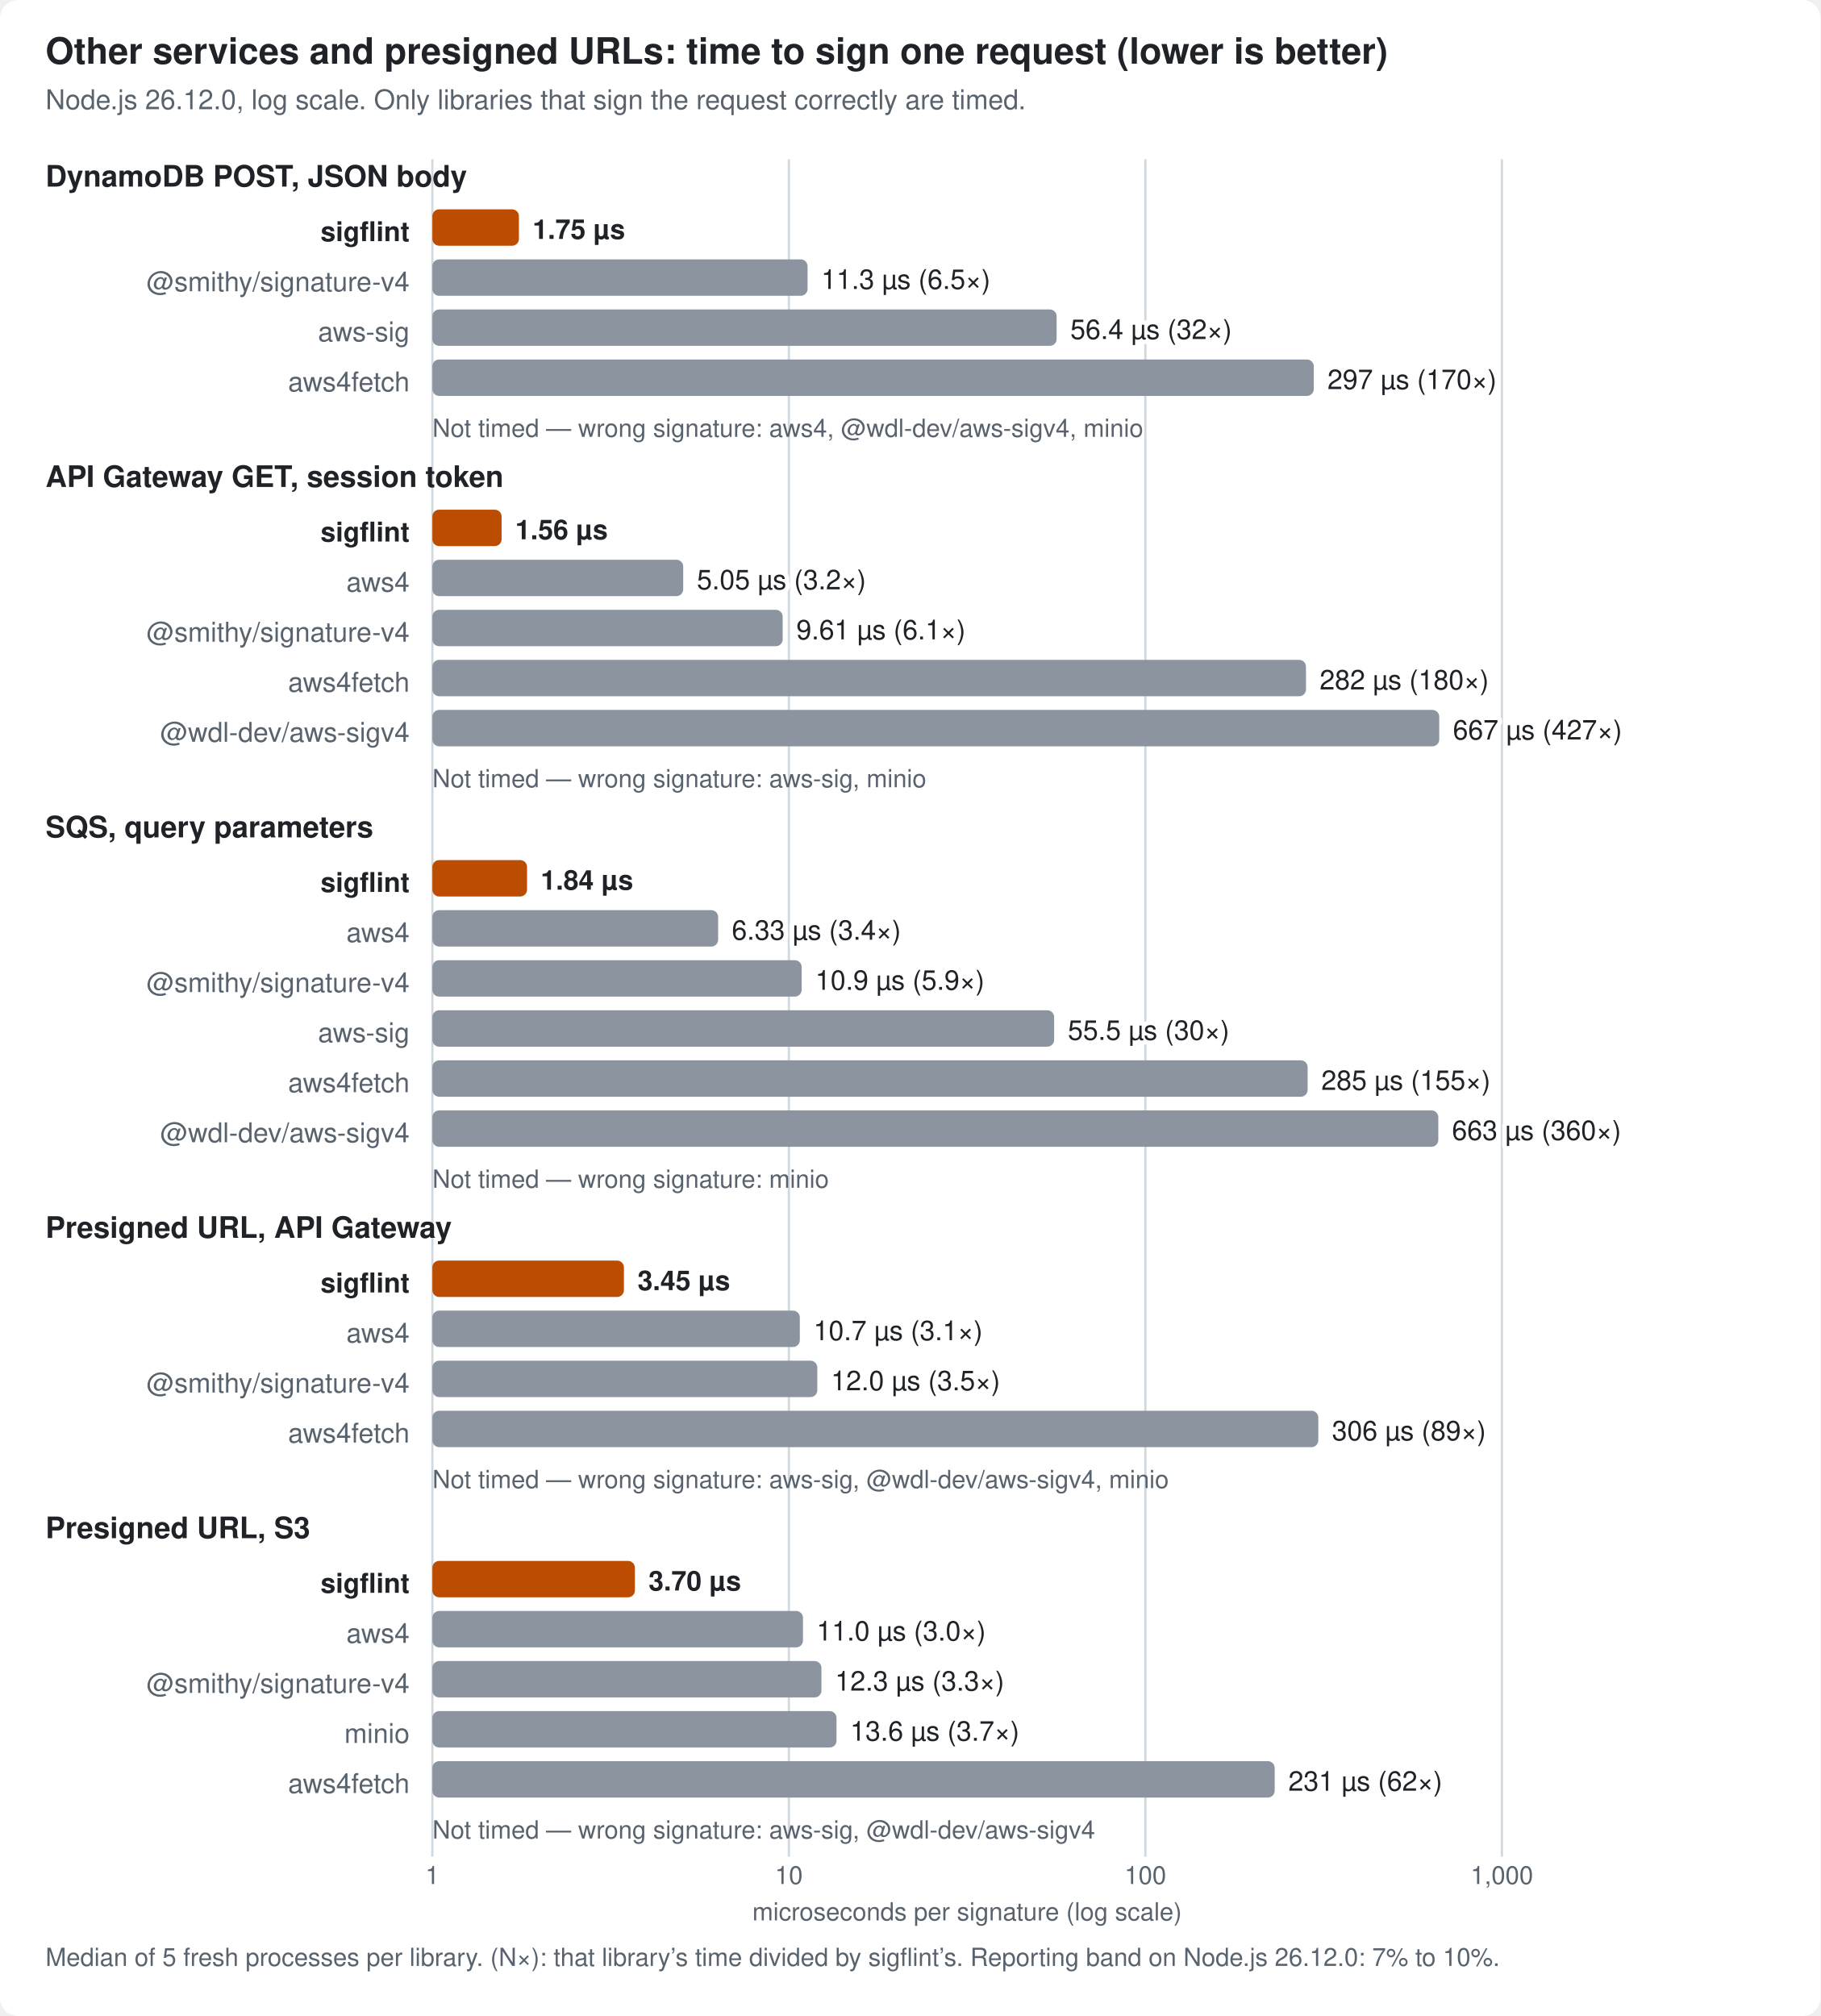
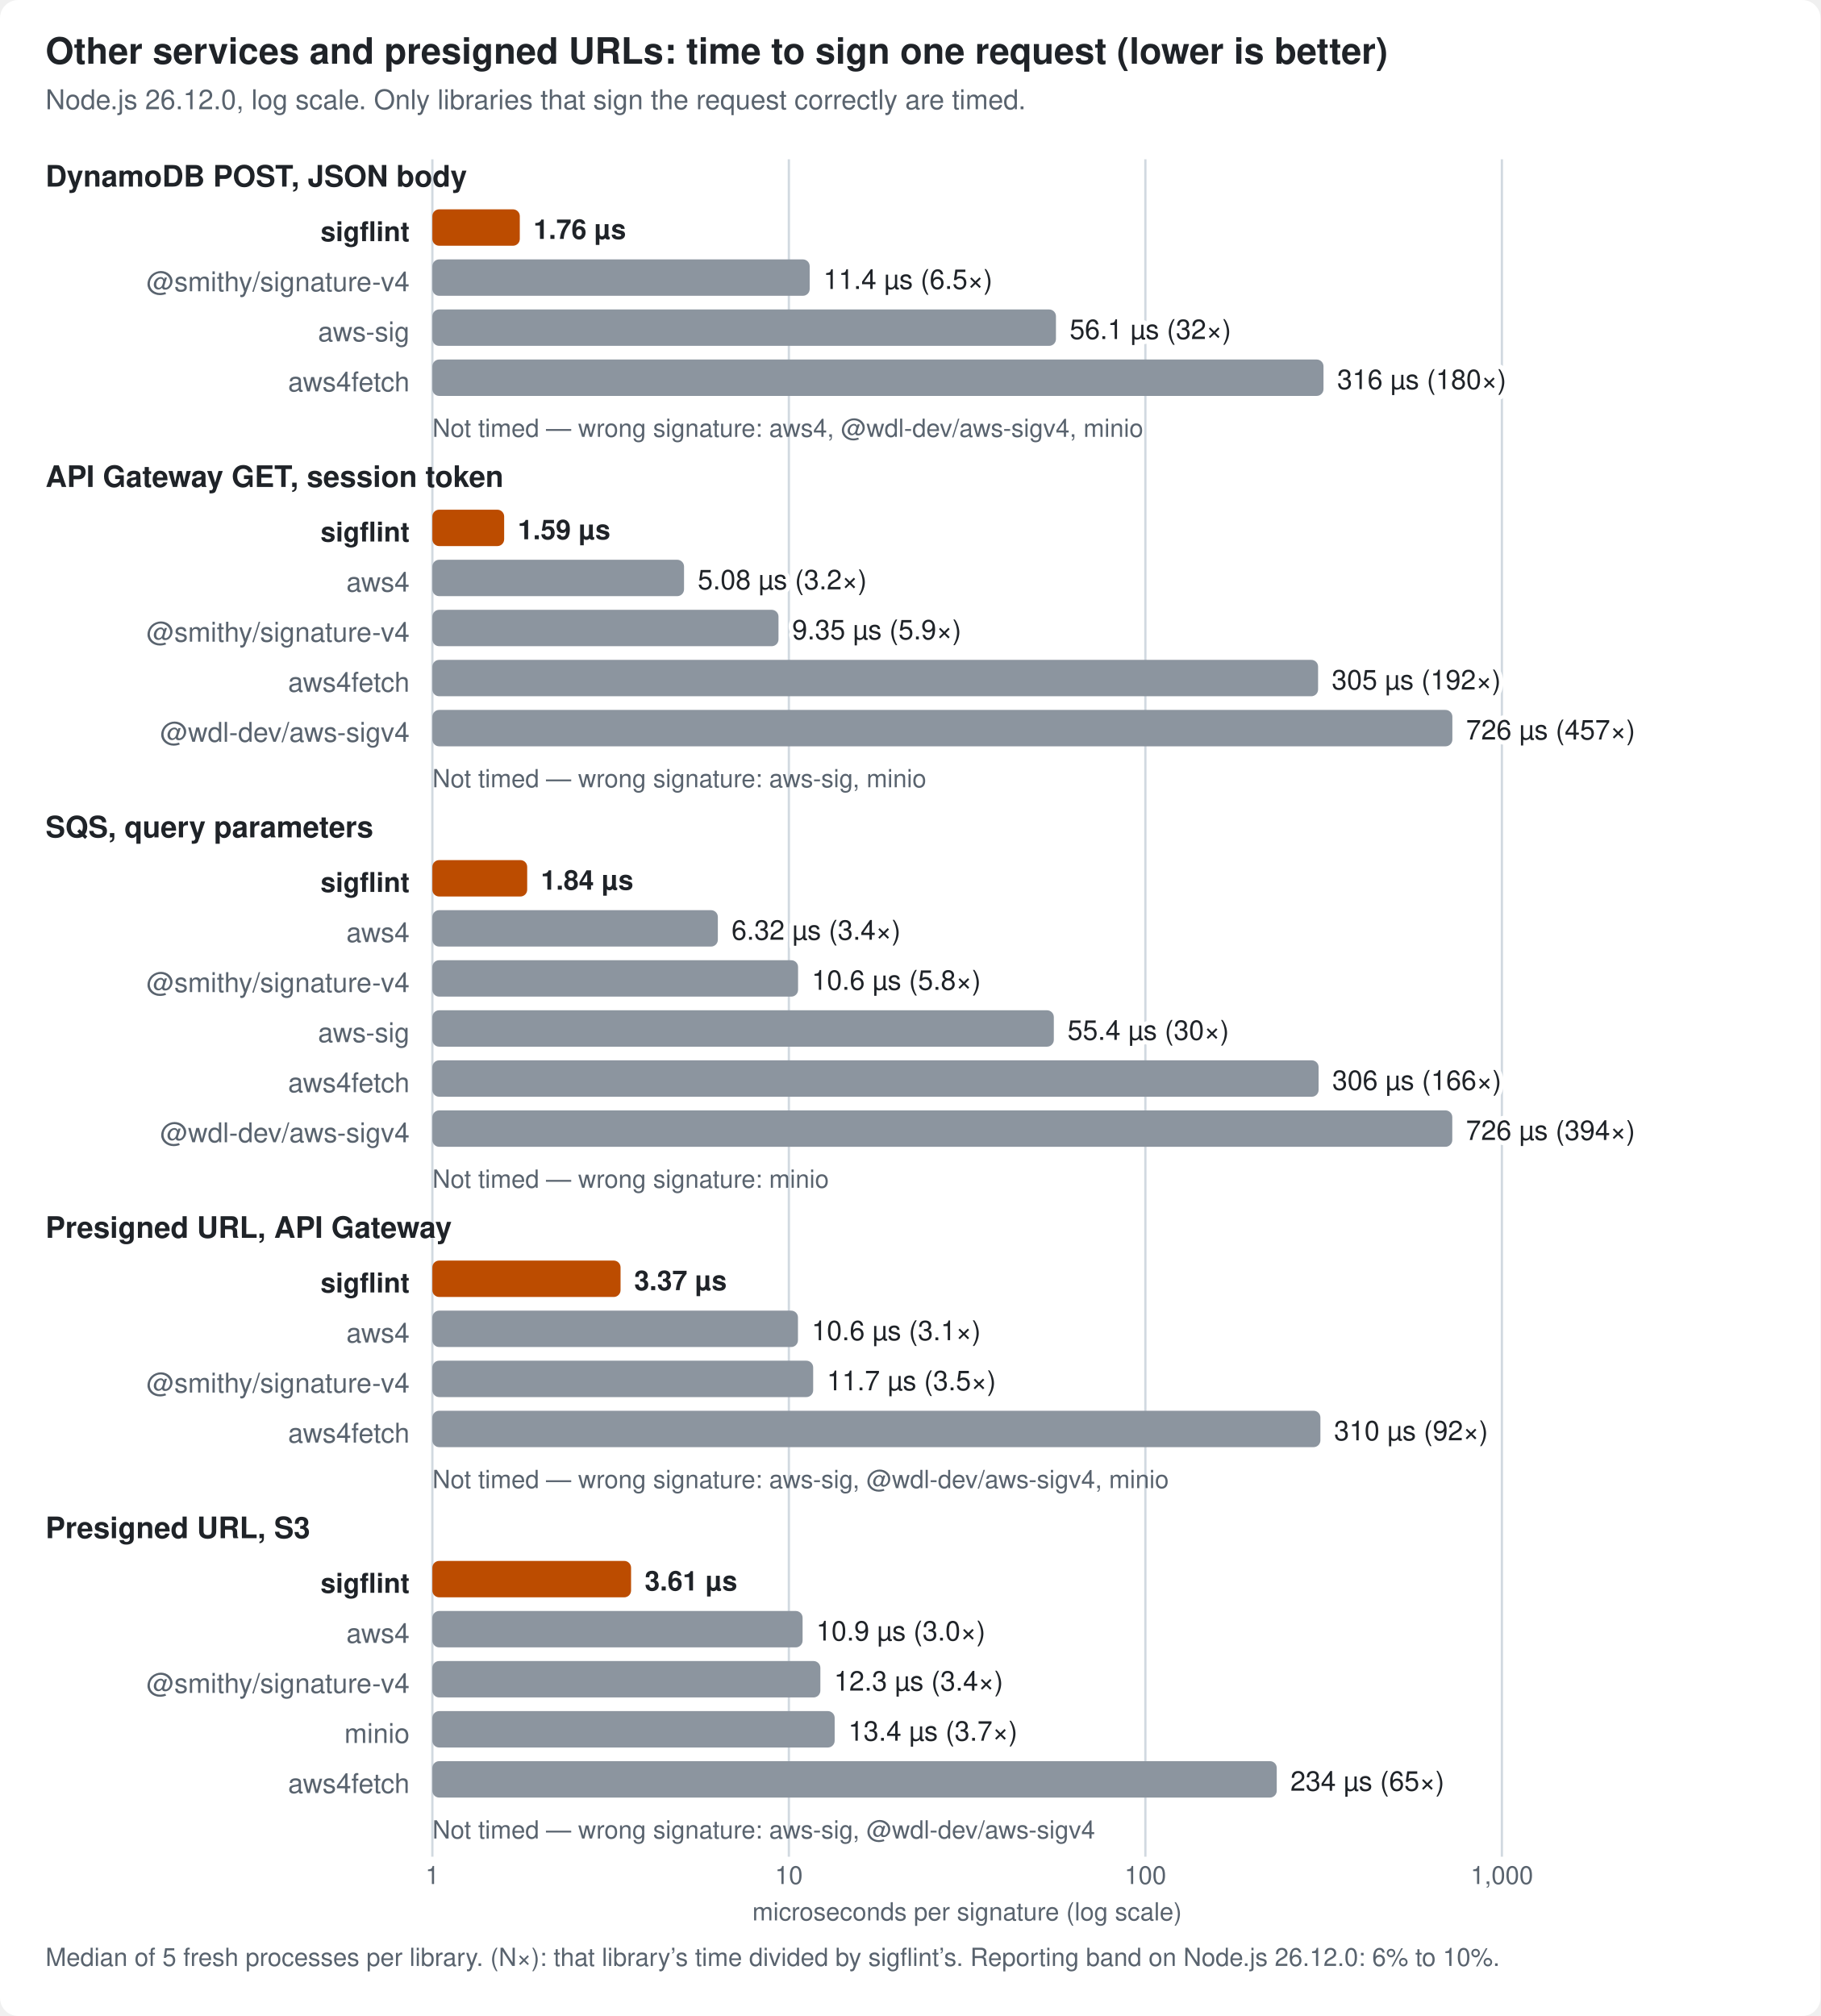
<svg xmlns="http://www.w3.org/2000/svg" width="800" height="886" viewBox="0 0 800 886" role="img" aria-labelledby="t d" font-family="-apple-system,BlinkMacSystemFont,'Segoe UI',Helvetica,Arial,sans-serif">
  <rect width="800" height="886" rx="8" fill="#ffffff" />
  <text x="20" y="28" font-size="16" fill="#1f2328" text-anchor="start" font-weight="600">Other services and presigned URLs: time to sign one request (lower is better)</text>
  <text x="20" y="48" font-size="12" fill="#59636e" text-anchor="start" font-weight="400">Node.js 26.12.0, log scale. Only libraries that sign the request correctly are timed.</text>
  <line x1="190" y1="70" x2="190" y2="816" stroke="#d1d9e0" />
  <text x="190" y="828" font-size="11" fill="#59636e" text-anchor="middle" font-weight="400">1</text>
  <line x1="346.667" y1="70" x2="346.667" y2="816" stroke="#d1d9e0" />
  <text x="346.667" y="828" font-size="11" fill="#59636e" text-anchor="middle" font-weight="400">10</text>
  <line x1="503.333" y1="70" x2="503.333" y2="816" stroke="#d1d9e0" />
  <text x="503.333" y="828" font-size="11" fill="#59636e" text-anchor="middle" font-weight="400">100</text>
  <line x1="660" y1="70" x2="660" y2="816" stroke="#d1d9e0" />
  <text x="660" y="828" font-size="11" fill="#59636e" text-anchor="middle" font-weight="400">1,000</text>
  <text x="20" y="82" font-size="13" fill="#1f2328" text-anchor="start" font-weight="600">DynamoDB POST, JSON body</text>
  <text x="180" y="106" font-size="12" fill="#1f2328" text-anchor="end" font-weight="700">sigflint</text>
-   <rect x="190" y="92" width="38.037" height="16" rx="3" fill="#bc4c00" />
-   <text x="234.037" y="105" font-size="12" fill="#1f2328" text-anchor="start" font-weight="700" stroke="#ffffff" stroke-width="4" stroke-linejoin="round" paint-order="stroke">1.75 µs</text>
+   <rect x="190" y="92" width="38.425" height="16" rx="3" fill="#bc4c00" />
+   <text x="234.425" y="105" font-size="12" fill="#1f2328" text-anchor="start" font-weight="700" stroke="#ffffff" stroke-width="4" stroke-linejoin="round" paint-order="stroke">1.76 µs</text>
  <text x="180" y="128" font-size="12" fill="#59636e" text-anchor="end" font-weight="400">@smithy/signature-v4</text>
-   <rect x="190" y="114" width="164.88" height="16" rx="3" fill="#8c959f" />
-   <text x="360.88" y="127" font-size="12" fill="#1f2328" text-anchor="start" font-weight="400" stroke="#ffffff" stroke-width="4" stroke-linejoin="round" paint-order="stroke">11.3 µs  (6.5×)</text>
+   <rect x="190" y="114" width="165.814" height="16" rx="3" fill="#8c959f" />
+   <text x="361.814" y="127" font-size="12" fill="#1f2328" text-anchor="start" font-weight="400" stroke="#ffffff" stroke-width="4" stroke-linejoin="round" paint-order="stroke">11.4 µs  (6.5×)</text>
  <text x="180" y="150" font-size="12" fill="#59636e" text-anchor="end" font-weight="400">aws-sig</text>
-   <rect x="190" y="136" width="274.336" height="16" rx="3" fill="#8c959f" />
-   <text x="470.336" y="149" font-size="12" fill="#1f2328" text-anchor="start" font-weight="400" stroke="#ffffff" stroke-width="4" stroke-linejoin="round" paint-order="stroke">56.4 µs  (32×)</text>
+   <rect x="190" y="136" width="274.039" height="16" rx="3" fill="#8c959f" />
+   <text x="470.039" y="149" font-size="12" fill="#1f2328" text-anchor="start" font-weight="400" stroke="#ffffff" stroke-width="4" stroke-linejoin="round" paint-order="stroke">56.1 µs  (32×)</text>
  <text x="180" y="172" font-size="12" fill="#59636e" text-anchor="end" font-weight="400">aws4fetch</text>
-   <rect x="190" y="158" width="387.335" height="16" rx="3" fill="#8c959f" />
-   <text x="583.335" y="171" font-size="12" fill="#1f2328" text-anchor="start" font-weight="400" stroke="#ffffff" stroke-width="4" stroke-linejoin="round" paint-order="stroke">297 µs  (170×)</text>
+   <rect x="190" y="158" width="391.61" height="16" rx="3" fill="#8c959f" />
+   <text x="587.61" y="171" font-size="12" fill="#1f2328" text-anchor="start" font-weight="400" stroke="#ffffff" stroke-width="4" stroke-linejoin="round" paint-order="stroke">316 µs  (180×)</text>
  <text x="190" y="192" font-size="11" fill="#59636e" text-anchor="start" font-weight="400">Not timed — wrong signature: aws4, @wdl-dev/aws-sigv4, minio</text>
  <text x="20" y="214" font-size="13" fill="#1f2328" text-anchor="start" font-weight="600">API Gateway GET, session token</text>
  <text x="180" y="238" font-size="12" fill="#1f2328" text-anchor="end" font-weight="700">sigflint</text>
-   <rect x="190" y="224" width="30.43" height="16" rx="3" fill="#bc4c00" />
-   <text x="226.43" y="237" font-size="12" fill="#1f2328" text-anchor="start" font-weight="700" stroke="#ffffff" stroke-width="4" stroke-linejoin="round" paint-order="stroke">1.56 µs</text>
+   <rect x="190" y="224" width="31.552" height="16" rx="3" fill="#bc4c00" />
+   <text x="227.552" y="237" font-size="12" fill="#1f2328" text-anchor="start" font-weight="700" stroke="#ffffff" stroke-width="4" stroke-linejoin="round" paint-order="stroke">1.59 µs</text>
  <text x="180" y="260" font-size="12" fill="#59636e" text-anchor="end" font-weight="400">aws4</text>
-   <rect x="190" y="246" width="110.236" height="16" rx="3" fill="#8c959f" />
-   <text x="306.236" y="259" font-size="12" fill="#1f2328" text-anchor="start" font-weight="400" stroke="#ffffff" stroke-width="4" stroke-linejoin="round" paint-order="stroke">5.05 µs  (3.2×)</text>
+   <rect x="190" y="246" width="110.599" height="16" rx="3" fill="#8c959f" />
+   <text x="306.599" y="259" font-size="12" fill="#1f2328" text-anchor="start" font-weight="400" stroke="#ffffff" stroke-width="4" stroke-linejoin="round" paint-order="stroke">5.08 µs  (3.2×)</text>
  <text x="180" y="282" font-size="12" fill="#59636e" text-anchor="end" font-weight="400">@smithy/signature-v4</text>
-   <rect x="190" y="268" width="153.946" height="16" rx="3" fill="#8c959f" />
-   <text x="349.946" y="281" font-size="12" fill="#1f2328" text-anchor="start" font-weight="400" stroke="#ffffff" stroke-width="4" stroke-linejoin="round" paint-order="stroke">9.61 µs  (6.1×)</text>
+   <rect x="190" y="268" width="152.108" height="16" rx="3" fill="#8c959f" />
+   <text x="348.108" y="281" font-size="12" fill="#1f2328" text-anchor="start" font-weight="400" stroke="#ffffff" stroke-width="4" stroke-linejoin="round" paint-order="stroke">9.35 µs  (5.9×)</text>
  <text x="180" y="304" font-size="12" fill="#59636e" text-anchor="end" font-weight="400">aws4fetch</text>
-   <rect x="190" y="290" width="383.912" height="16" rx="3" fill="#8c959f" />
-   <text x="579.912" y="303" font-size="12" fill="#1f2328" text-anchor="start" font-weight="400" stroke="#ffffff" stroke-width="4" stroke-linejoin="round" paint-order="stroke">282 µs  (180×)</text>
+   <rect x="190" y="290" width="389.232" height="16" rx="3" fill="#8c959f" />
+   <text x="585.232" y="303" font-size="12" fill="#1f2328" text-anchor="start" font-weight="400" stroke="#ffffff" stroke-width="4" stroke-linejoin="round" paint-order="stroke">305 µs  (192×)</text>
  <text x="180" y="326" font-size="12" fill="#59636e" text-anchor="end" font-weight="400">@wdl-dev/aws-sigv4</text>
-   <rect x="190" y="312" width="442.472" height="16" rx="3" fill="#8c959f" />
-   <text x="638.472" y="325" font-size="12" fill="#1f2328" text-anchor="start" font-weight="400" stroke="#ffffff" stroke-width="4" stroke-linejoin="round" paint-order="stroke">667 µs  (427×)</text>
+   <rect x="190" y="312" width="448.243" height="16" rx="3" fill="#8c959f" />
+   <text x="644.243" y="325" font-size="12" fill="#1f2328" text-anchor="start" font-weight="400" stroke="#ffffff" stroke-width="4" stroke-linejoin="round" paint-order="stroke">726 µs  (457×)</text>
  <text x="190" y="346" font-size="11" fill="#59636e" text-anchor="start" font-weight="400">Not timed — wrong signature: aws-sig, minio</text>
  <text x="20" y="368" font-size="13" fill="#1f2328" text-anchor="start" font-weight="600">SQS, query parameters</text>
  <text x="180" y="392" font-size="12" fill="#1f2328" text-anchor="end" font-weight="700">sigflint</text>
-   <rect x="190" y="378" width="41.599" height="16" rx="3" fill="#bc4c00" />
-   <text x="237.599" y="391" font-size="12" fill="#1f2328" text-anchor="start" font-weight="700" stroke="#ffffff" stroke-width="4" stroke-linejoin="round" paint-order="stroke">1.84 µs</text>
+   <rect x="190" y="378" width="41.673" height="16" rx="3" fill="#bc4c00" />
+   <text x="237.673" y="391" font-size="12" fill="#1f2328" text-anchor="start" font-weight="700" stroke="#ffffff" stroke-width="4" stroke-linejoin="round" paint-order="stroke">1.84 µs</text>
  <text x="180" y="414" font-size="12" fill="#59636e" text-anchor="end" font-weight="400">aws4</text>
-   <rect x="190" y="400" width="125.585" height="16" rx="3" fill="#8c959f" />
-   <text x="321.585" y="413" font-size="12" fill="#1f2328" text-anchor="start" font-weight="400" stroke="#ffffff" stroke-width="4" stroke-linejoin="round" paint-order="stroke">6.33 µs  (3.4×)</text>
+   <rect x="190" y="400" width="125.456" height="16" rx="3" fill="#8c959f" />
+   <text x="321.456" y="413" font-size="12" fill="#1f2328" text-anchor="start" font-weight="400" stroke="#ffffff" stroke-width="4" stroke-linejoin="round" paint-order="stroke">6.32 µs  (3.4×)</text>
  <text x="180" y="436" font-size="12" fill="#59636e" text-anchor="end" font-weight="400">@smithy/signature-v4</text>
-   <rect x="190" y="422" width="162.293" height="16" rx="3" fill="#8c959f" />
-   <text x="358.293" y="435" font-size="12" fill="#1f2328" text-anchor="start" font-weight="400" stroke="#ffffff" stroke-width="4" stroke-linejoin="round" paint-order="stroke">10.9 µs  (5.9×)</text>
+   <rect x="190" y="422" width="160.708" height="16" rx="3" fill="#8c959f" />
+   <text x="356.708" y="435" font-size="12" fill="#1f2328" text-anchor="start" font-weight="400" stroke="#ffffff" stroke-width="4" stroke-linejoin="round" paint-order="stroke">10.6 µs  (5.8×)</text>
  <text x="180" y="458" font-size="12" fill="#59636e" text-anchor="end" font-weight="400">aws-sig</text>
-   <rect x="190" y="444" width="273.237" height="16" rx="3" fill="#8c959f" />
-   <text x="469.237" y="457" font-size="12" fill="#1f2328" text-anchor="start" font-weight="400" stroke="#ffffff" stroke-width="4" stroke-linejoin="round" paint-order="stroke">55.5 µs  (30×)</text>
+   <rect x="190" y="444" width="273.101" height="16" rx="3" fill="#8c959f" />
+   <text x="469.101" y="457" font-size="12" fill="#1f2328" text-anchor="start" font-weight="400" stroke="#ffffff" stroke-width="4" stroke-linejoin="round" paint-order="stroke">55.4 µs  (30×)</text>
  <text x="180" y="480" font-size="12" fill="#59636e" text-anchor="end" font-weight="400">aws4fetch</text>
-   <rect x="190" y="466" width="384.634" height="16" rx="3" fill="#8c959f" />
-   <text x="580.634" y="479" font-size="12" fill="#1f2328" text-anchor="start" font-weight="400" stroke="#ffffff" stroke-width="4" stroke-linejoin="round" paint-order="stroke">285 µs  (155×)</text>
+   <rect x="190" y="466" width="389.454" height="16" rx="3" fill="#8c959f" />
+   <text x="585.454" y="479" font-size="12" fill="#1f2328" text-anchor="start" font-weight="400" stroke="#ffffff" stroke-width="4" stroke-linejoin="round" paint-order="stroke">306 µs  (166×)</text>
  <text x="180" y="502" font-size="12" fill="#59636e" text-anchor="end" font-weight="400">@wdl-dev/aws-sigv4</text>
-   <rect x="190" y="488" width="442.062" height="16" rx="3" fill="#8c959f" />
-   <text x="638.062" y="501" font-size="12" fill="#1f2328" text-anchor="start" font-weight="400" stroke="#ffffff" stroke-width="4" stroke-linejoin="round" paint-order="stroke">663 µs  (360×)</text>
+   <rect x="190" y="488" width="448.207" height="16" rx="3" fill="#8c959f" />
+   <text x="644.207" y="501" font-size="12" fill="#1f2328" text-anchor="start" font-weight="400" stroke="#ffffff" stroke-width="4" stroke-linejoin="round" paint-order="stroke">726 µs  (394×)</text>
  <text x="190" y="522" font-size="11" fill="#59636e" text-anchor="start" font-weight="400">Not timed — wrong signature: minio</text>
  <text x="20" y="544" font-size="13" fill="#1f2328" text-anchor="start" font-weight="600">Presigned URL, API Gateway</text>
  <text x="180" y="568" font-size="12" fill="#1f2328" text-anchor="end" font-weight="700">sigflint</text>
-   <rect x="190" y="554" width="84.179" height="16" rx="3" fill="#bc4c00" />
-   <text x="280.179" y="567" font-size="12" fill="#1f2328" text-anchor="start" font-weight="700" stroke="#ffffff" stroke-width="4" stroke-linejoin="round" paint-order="stroke">3.45 µs</text>
+   <rect x="190" y="554" width="82.702" height="16" rx="3" fill="#bc4c00" />
+   <text x="278.702" y="567" font-size="12" fill="#1f2328" text-anchor="start" font-weight="700" stroke="#ffffff" stroke-width="4" stroke-linejoin="round" paint-order="stroke">3.37 µs</text>
  <text x="180" y="590" font-size="12" fill="#59636e" text-anchor="end" font-weight="400">aws4</text>
-   <rect x="190" y="576" width="161.48" height="16" rx="3" fill="#8c959f" />
-   <text x="357.48" y="589" font-size="12" fill="#1f2328" text-anchor="start" font-weight="400" stroke="#ffffff" stroke-width="4" stroke-linejoin="round" paint-order="stroke">10.7 µs  (3.1×)</text>
+   <rect x="190" y="576" width="160.663" height="16" rx="3" fill="#8c959f" />
+   <text x="356.663" y="589" font-size="12" fill="#1f2328" text-anchor="start" font-weight="400" stroke="#ffffff" stroke-width="4" stroke-linejoin="round" paint-order="stroke">10.6 µs  (3.1×)</text>
  <text x="180" y="612" font-size="12" fill="#59636e" text-anchor="end" font-weight="400">@smithy/signature-v4</text>
-   <rect x="190" y="598" width="169.157" height="16" rx="3" fill="#8c959f" />
-   <text x="365.157" y="611" font-size="12" fill="#1f2328" text-anchor="start" font-weight="400" stroke="#ffffff" stroke-width="4" stroke-linejoin="round" paint-order="stroke">12.0 µs  (3.5×)</text>
+   <rect x="190" y="598" width="167.349" height="16" rx="3" fill="#8c959f" />
+   <text x="363.349" y="611" font-size="12" fill="#1f2328" text-anchor="start" font-weight="400" stroke="#ffffff" stroke-width="4" stroke-linejoin="round" paint-order="stroke">11.7 µs  (3.5×)</text>
  <text x="180" y="634" font-size="12" fill="#59636e" text-anchor="end" font-weight="400">aws4fetch</text>
-   <rect x="190" y="620" width="389.329" height="16" rx="3" fill="#8c959f" />
-   <text x="585.329" y="633" font-size="12" fill="#1f2328" text-anchor="start" font-weight="400" stroke="#ffffff" stroke-width="4" stroke-linejoin="round" paint-order="stroke">306 µs  (89×)</text>
+   <rect x="190" y="620" width="390.249" height="16" rx="3" fill="#8c959f" />
+   <text x="586.249" y="633" font-size="12" fill="#1f2328" text-anchor="start" font-weight="400" stroke="#ffffff" stroke-width="4" stroke-linejoin="round" paint-order="stroke">310 µs  (92×)</text>
  <text x="190" y="654" font-size="11" fill="#59636e" text-anchor="start" font-weight="400">Not timed — wrong signature: aws-sig, @wdl-dev/aws-sigv4, minio</text>
  <text x="20" y="676" font-size="13" fill="#1f2328" text-anchor="start" font-weight="600">Presigned URL, S3</text>
  <text x="180" y="700" font-size="12" fill="#1f2328" text-anchor="end" font-weight="700">sigflint</text>
-   <rect x="190" y="686" width="89" height="16" rx="3" fill="#bc4c00" />
-   <text x="285" y="699" font-size="12" fill="#1f2328" text-anchor="start" font-weight="700" stroke="#ffffff" stroke-width="4" stroke-linejoin="round" paint-order="stroke">3.70 µs</text>
+   <rect x="190" y="686" width="87.324" height="16" rx="3" fill="#bc4c00" />
+   <text x="283.324" y="699" font-size="12" fill="#1f2328" text-anchor="start" font-weight="700" stroke="#ffffff" stroke-width="4" stroke-linejoin="round" paint-order="stroke">3.61 µs</text>
  <text x="180" y="722" font-size="12" fill="#59636e" text-anchor="end" font-weight="400">aws4</text>
-   <rect x="190" y="708" width="162.86" height="16" rx="3" fill="#8c959f" />
-   <text x="358.86" y="721" font-size="12" fill="#1f2328" text-anchor="start" font-weight="400" stroke="#ffffff" stroke-width="4" stroke-linejoin="round" paint-order="stroke">11.0 µs  (3.0×)</text>
+   <rect x="190" y="708" width="162.698" height="16" rx="3" fill="#8c959f" />
+   <text x="358.698" y="721" font-size="12" fill="#1f2328" text-anchor="start" font-weight="400" stroke="#ffffff" stroke-width="4" stroke-linejoin="round" paint-order="stroke">10.9 µs  (3.0×)</text>
  <text x="180" y="744" font-size="12" fill="#59636e" text-anchor="end" font-weight="400">@smithy/signature-v4</text>
-   <rect x="190" y="730" width="170.978" height="16" rx="3" fill="#8c959f" />
-   <text x="366.978" y="743" font-size="12" fill="#1f2328" text-anchor="start" font-weight="400" stroke="#ffffff" stroke-width="4" stroke-linejoin="round" paint-order="stroke">12.3 µs  (3.3×)</text>
+   <rect x="190" y="730" width="170.508" height="16" rx="3" fill="#8c959f" />
+   <text x="366.508" y="743" font-size="12" fill="#1f2328" text-anchor="start" font-weight="400" stroke="#ffffff" stroke-width="4" stroke-linejoin="round" paint-order="stroke">12.3 µs  (3.4×)</text>
  <text x="180" y="766" font-size="12" fill="#59636e" text-anchor="end" font-weight="400">minio</text>
-   <rect x="190" y="752" width="177.603" height="16" rx="3" fill="#8c959f" />
-   <text x="373.603" y="765" font-size="12" fill="#1f2328" text-anchor="start" font-weight="400" stroke="#ffffff" stroke-width="4" stroke-linejoin="round" paint-order="stroke">13.6 µs  (3.7×)</text>
+   <rect x="190" y="752" width="176.793" height="16" rx="3" fill="#8c959f" />
+   <text x="372.793" y="765" font-size="12" fill="#1f2328" text-anchor="start" font-weight="400" stroke="#ffffff" stroke-width="4" stroke-linejoin="round" paint-order="stroke">13.4 µs  (3.7×)</text>
  <text x="180" y="788" font-size="12" fill="#59636e" text-anchor="end" font-weight="400">aws4fetch</text>
-   <rect x="190" y="774" width="370.155" height="16" rx="3" fill="#8c959f" />
-   <text x="566.155" y="787" font-size="12" fill="#1f2328" text-anchor="start" font-weight="400" stroke="#ffffff" stroke-width="4" stroke-linejoin="round" paint-order="stroke">231 µs  (62×)</text>
+   <rect x="190" y="774" width="371.063" height="16" rx="3" fill="#8c959f" />
+   <text x="567.063" y="787" font-size="12" fill="#1f2328" text-anchor="start" font-weight="400" stroke="#ffffff" stroke-width="4" stroke-linejoin="round" paint-order="stroke">234 µs  (65×)</text>
  <text x="190" y="808" font-size="11" fill="#59636e" text-anchor="start" font-weight="400">Not timed — wrong signature: aws-sig, @wdl-dev/aws-sigv4</text>
  <text x="425" y="844" font-size="11" fill="#59636e" text-anchor="middle" font-weight="400">microseconds per signature (log scale)</text>
-   <text x="20" y="864" font-size="11" fill="#59636e" text-anchor="start" font-weight="400">Median of 5 fresh processes per library. (N×): that library’s time divided by sigflint’s. Reporting band on Node.js 26.12.0: 7% to 10%.</text>
+   <text x="20" y="864" font-size="11" fill="#59636e" text-anchor="start" font-weight="400">Median of 5 fresh processes per library. (N×): that library’s time divided by sigflint’s. Reporting band on Node.js 26.12.0: 6% to 10%.</text>
</svg>
